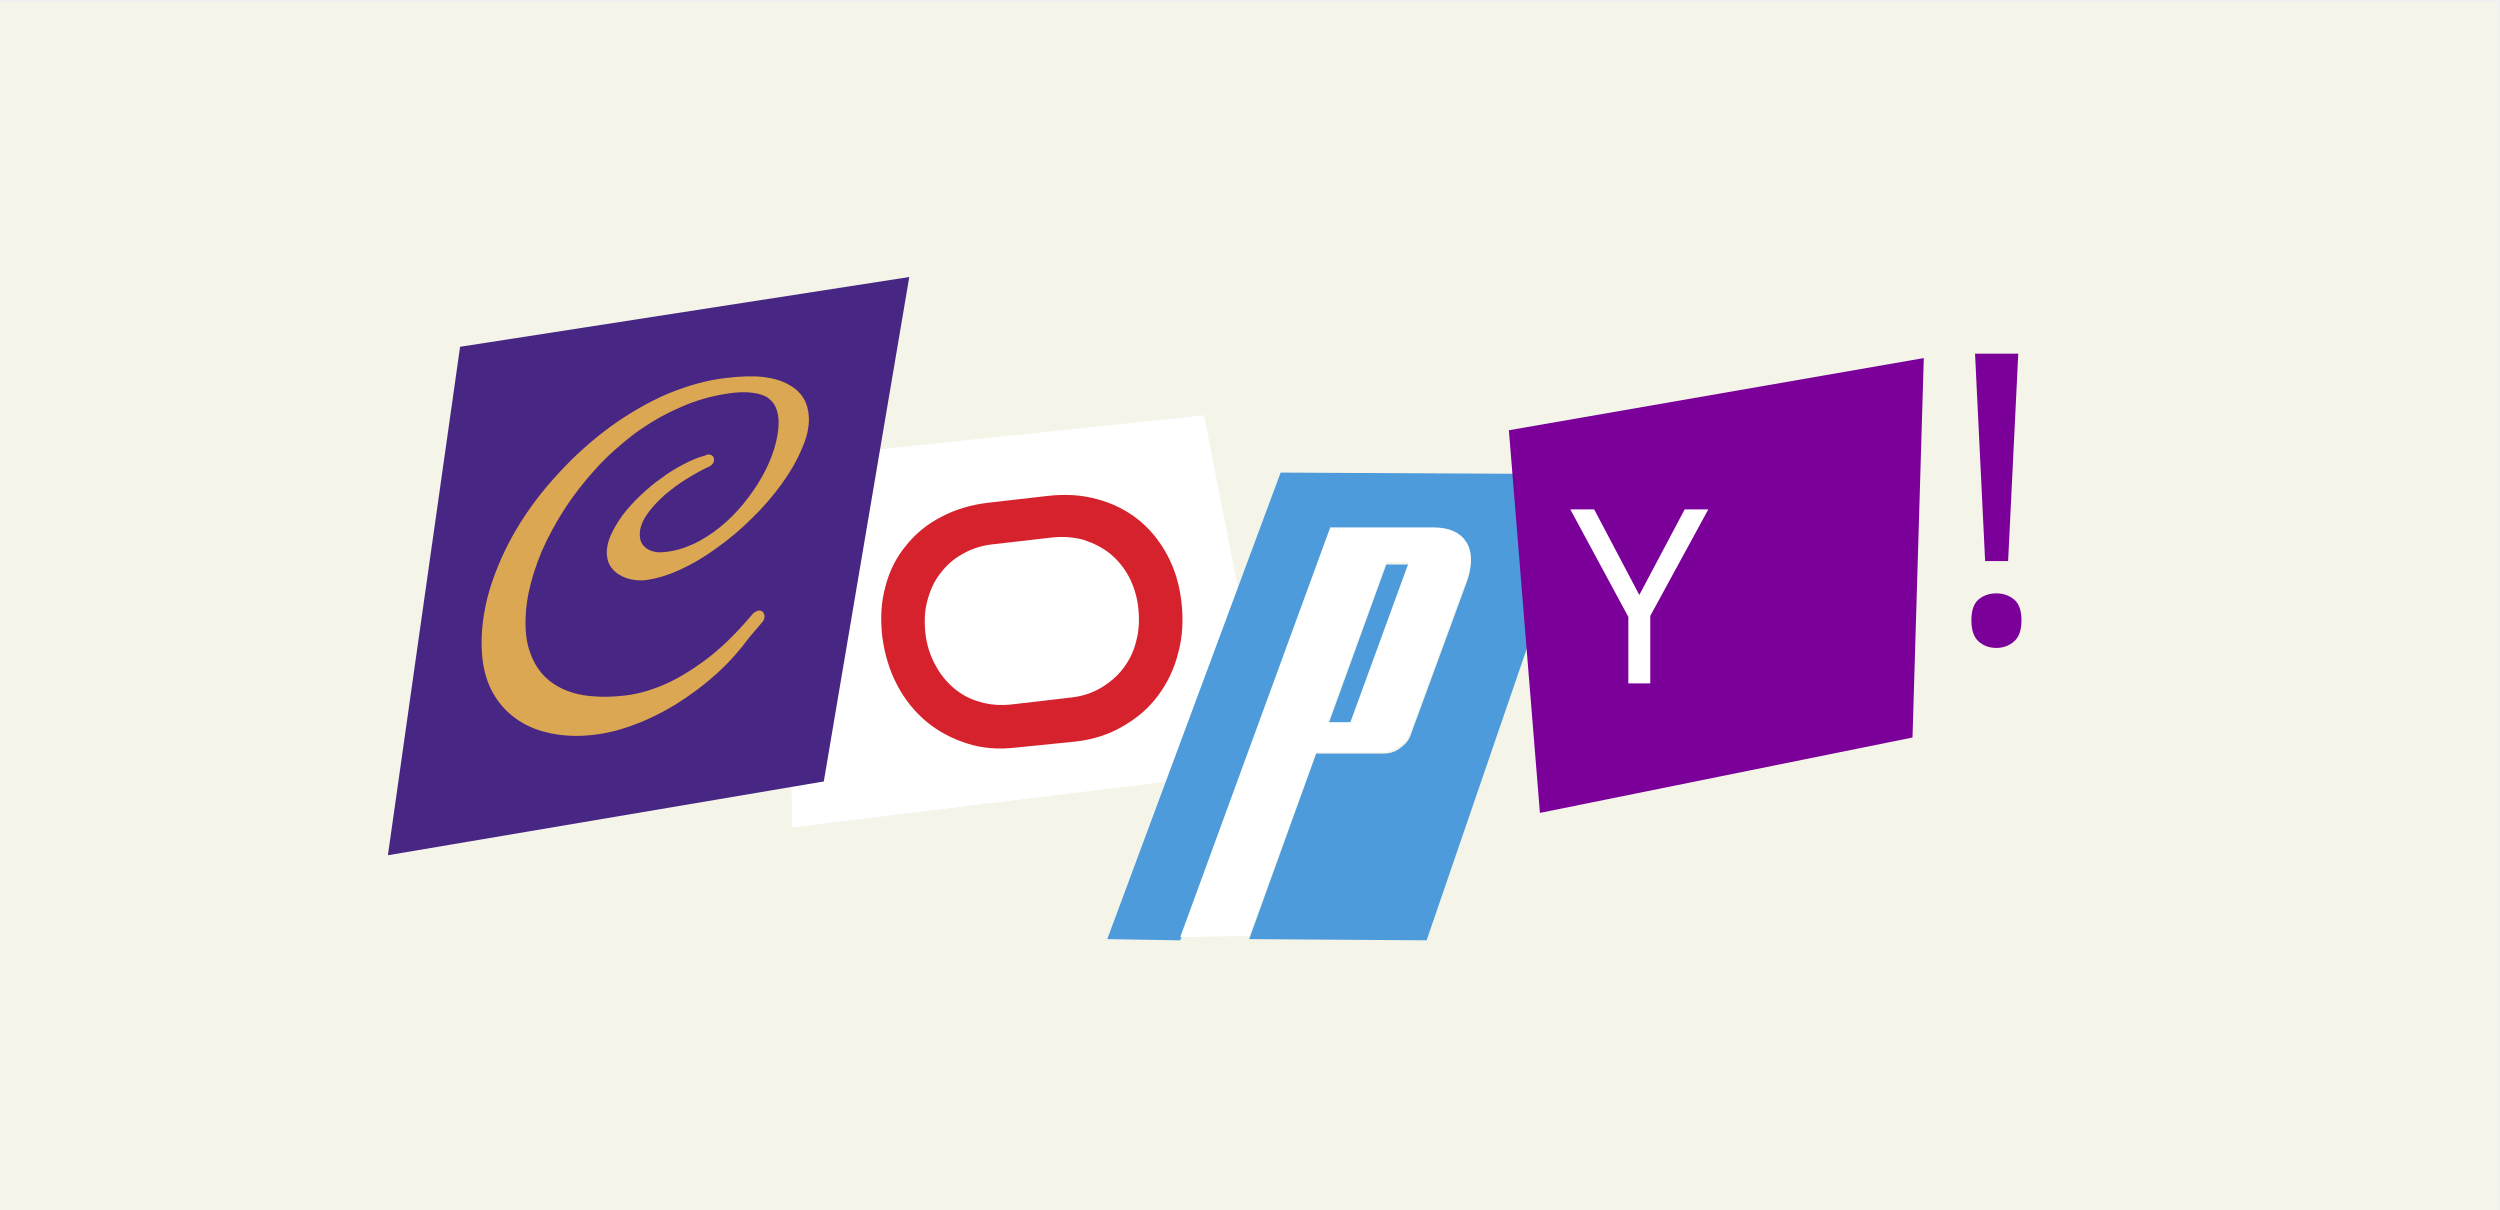
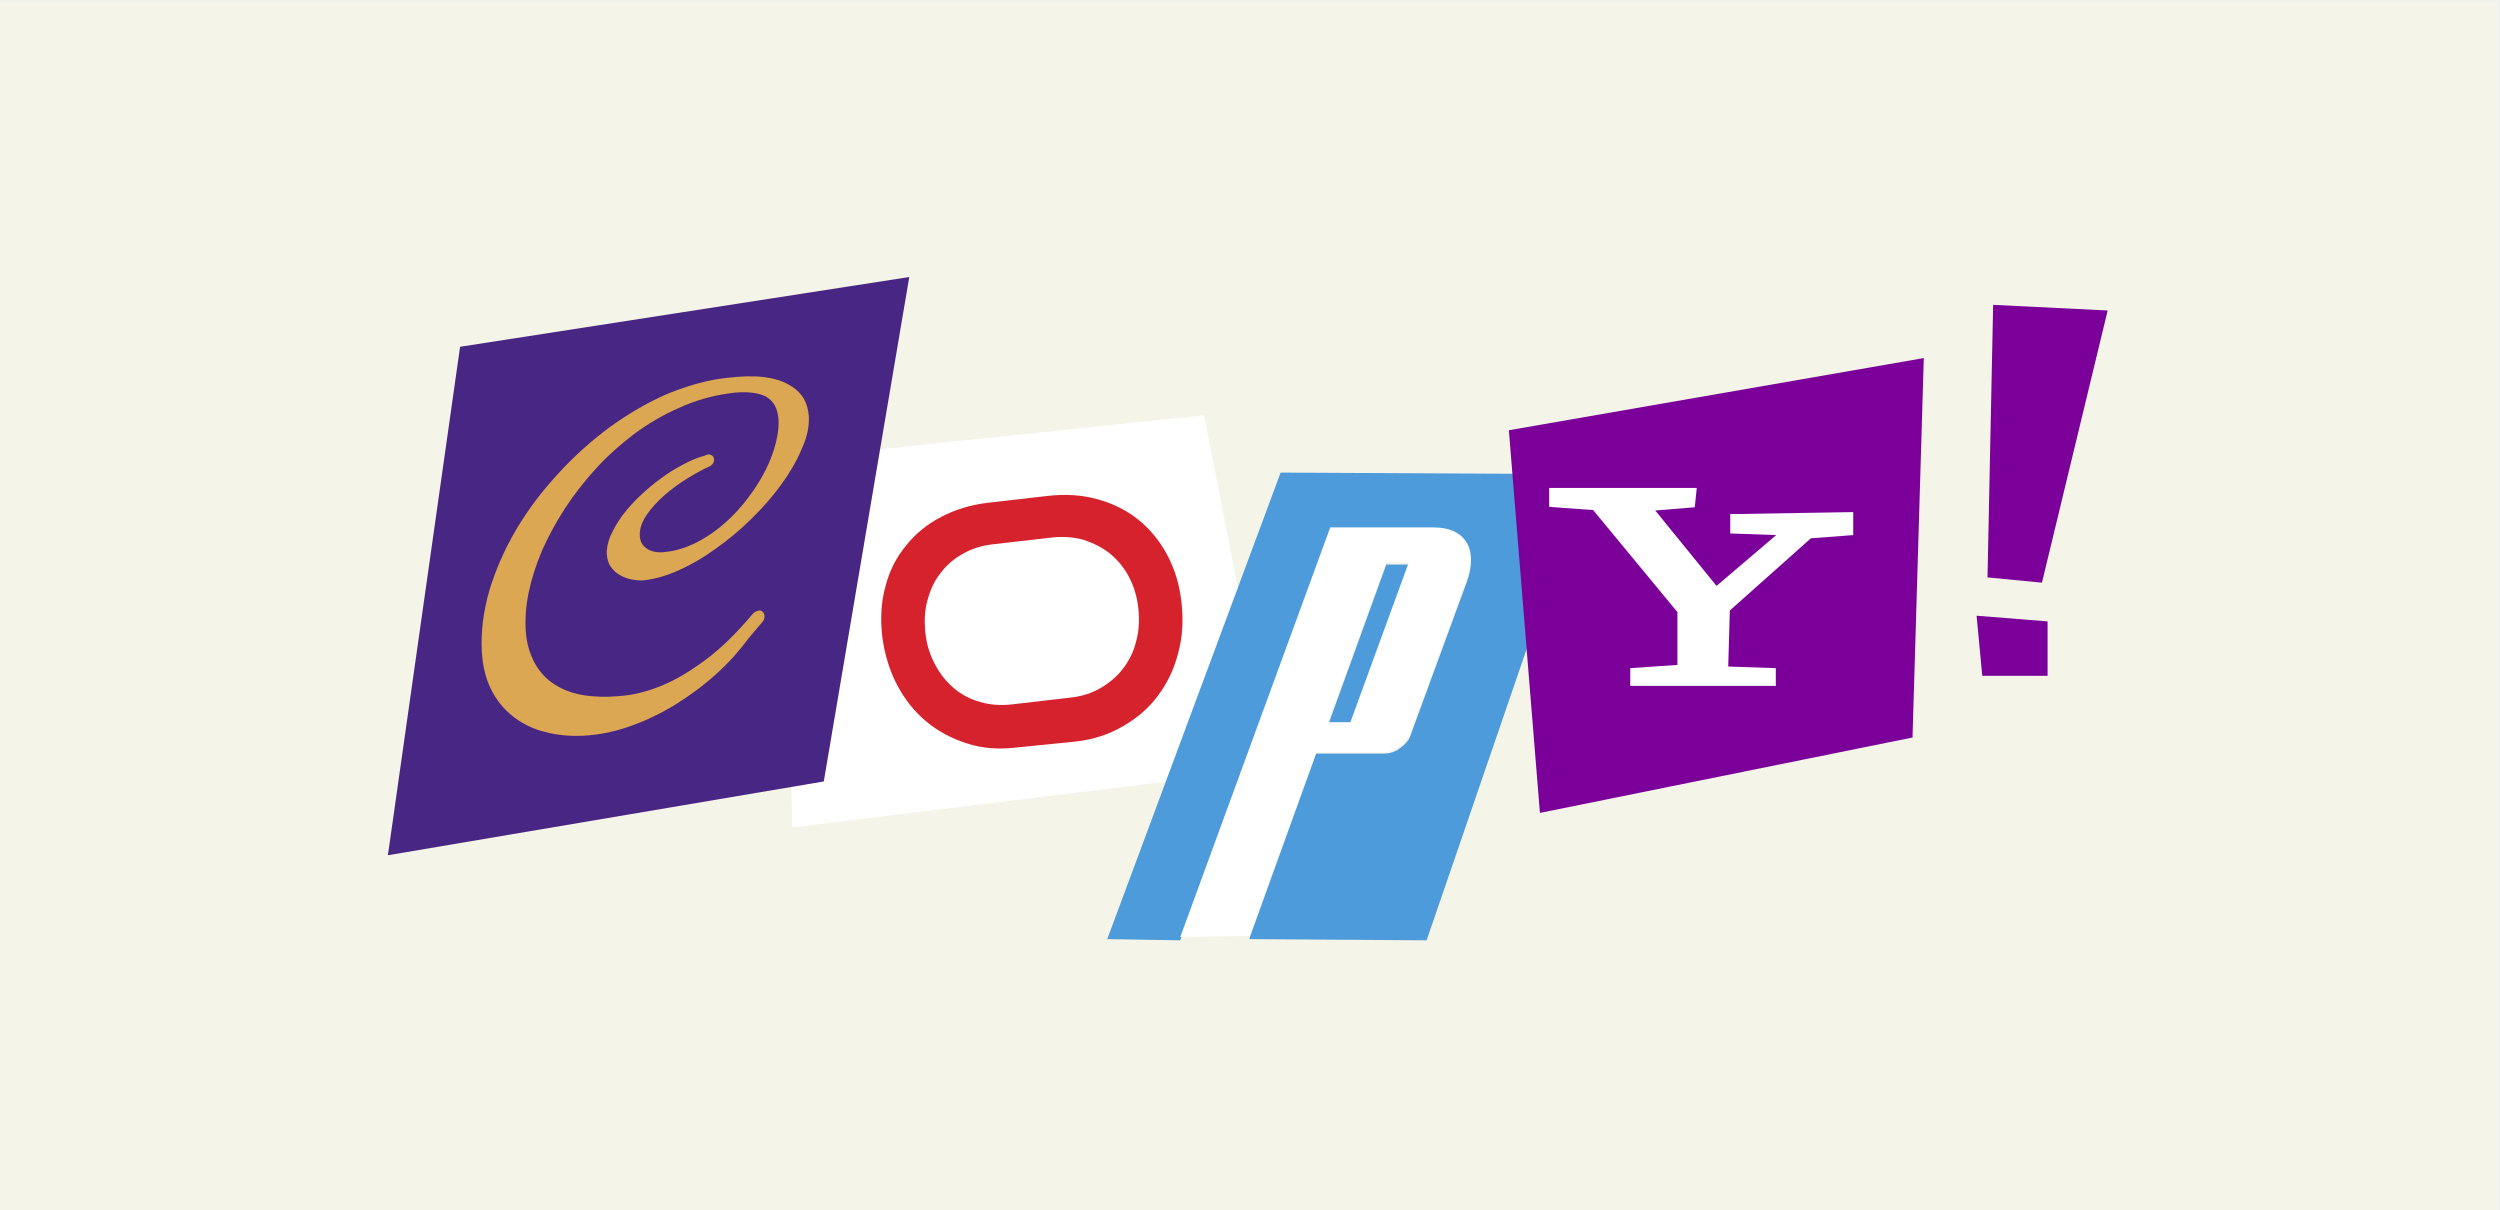
<svg xmlns="http://www.w3.org/2000/svg" version="1.1" x="0px" y="0px" viewBox="0 0 620 300" style="enable-background:new 0 0 620 300;" xml:space="preserve">
  <style type="text/css">
	.st0{fill:#F4F4E9;}
	.st1{fill:#FFFFFF;}
	.st2{fill:#D6222C;}
	.st3{fill:#482683;}
	.st4{fill:#DBA753;}
	.st5{fill:#4D9BDB;}
	.st6{fill:#7B0099;}
- 	.st7{font-family:'Yahoo';}
- 	.st8{font-size:60.447px;}
- 	.st9{font-size:100.221px;}
</style>
  <g id="Layer_2">
    <rect x="-0.6" y="0.6" class="st0" width="620" height="300" />
  </g>
  <g id="oracle">
</g>
  <g id="hp">
</g>
  <g id="yahoo">
</g>
  <g id="cadbury">
    <g>
      <polygon class="st1" points="315.8,190.6 196.5,205.2 194.4,113.9 298.6,103   " />
      <g>
        <path class="st2" d="M251.9,185.4c-4.2,0.5-8.3,0.2-12-1c-3.8-1.2-7.2-3-10.1-5.4c-3-2.5-5.4-5.5-7.3-9.1     c-1.9-3.6-3.1-7.6-3.7-12c-0.5-4.5-0.3-8.6,0.8-12.5c1-3.9,2.7-7.2,5.1-10.1c2.3-2.9,5.2-5.3,8.7-7.1c3.4-1.8,7.3-3,11.5-3.5     l14.8-1.7c4.4-0.5,8.5-0.3,12.4,0.8c3.8,1,7.2,2.7,10.1,5c2.9,2.3,5.3,5.2,7.2,8.7c1.9,3.5,3.1,7.4,3.6,11.8     c0.5,4.4,0.3,8.6-0.8,12.6c-1,4-2.7,7.5-5,10.6c-2.3,3.1-5.2,5.6-8.7,7.6c-3.4,2-7.3,3.3-11.7,3.8L251.9,185.4z M265.5,173     c2.8-0.3,5.3-1.1,7.5-2.4c2.2-1.3,4.1-2.9,5.6-4.9c1.5-2,2.6-4.2,3.2-6.8c0.7-2.6,0.8-5.3,0.5-8.1c-0.3-2.8-1.1-5.4-2.3-7.7     c-1.2-2.3-2.8-4.2-4.7-5.8c-1.9-1.5-4.1-2.6-6.5-3.4c-2.5-0.7-5.1-0.9-7.9-0.6l-14.8,1.7c-2.7,0.3-5.2,1.1-7.4,2.4     c-2.2,1.2-4,2.8-5.5,4.8c-1.5,1.9-2.5,4.1-3.2,6.7c-0.7,2.5-0.8,5.2-0.5,8.1c0.3,2.8,1.1,5.4,2.4,7.8c1.2,2.3,2.8,4.3,4.7,5.9     c1.9,1.6,4,2.7,6.5,3.4c2.4,0.7,5,0.9,7.8,0.6L265.5,173z" />
      </g>
    </g>
    <g>
      <polygon class="st3" points="114.1,86 96.2,212.1 204.3,193.8 225.5,68.7   " />
      <g>
        <g>
          <path class="st4" d="M180.4,93.7c3.4-0.4,6.4-0.5,8.9-0.2c2.5,0.3,4.6,0.9,6.3,1.9c1.7,0.9,2.9,2.1,3.7,3.4      c0.8,1.4,1.2,2.9,1.3,4.7c0.1,2.4-0.5,5.1-1.8,7.9c-1.2,2.9-2.9,5.8-5,8.7c-2.1,2.9-4.6,5.8-7.4,8.5c-2.8,2.8-5.7,5.2-8.8,7.4      c-3,2.2-6.1,4-9.2,5.4c-3.1,1.4-6,2.2-8.6,2.5c-1.1,0.1-2.1,0-3.2-0.2c-1.1-0.2-2-0.6-2.9-1.1c-0.9-0.5-1.6-1.2-2.2-2      c-0.6-0.8-0.9-1.9-1-3.1c-0.1-1.4,0.2-2.9,0.9-4.6c0.7-1.6,1.7-3.3,2.9-5c1.3-1.7,2.7-3.3,4.4-4.9c1.7-1.6,3.4-3.1,5.3-4.4      c1.8-1.4,3.7-2.5,5.6-3.5c1.9-1,3.6-1.7,5.2-2.1c0.6-0.3,1-0.4,1.4-0.2c0.4,0.1,0.7,0.4,0.8,0.7c0.1,0.3,0.1,0.7,0,1.1      c-0.2,0.4-0.5,0.8-1.1,1.1c-1.4,0.6-3.2,1.6-5.2,2.8c-2,1.2-3.9,2.6-5.8,4.2c-1.8,1.6-3.4,3.3-4.6,5.1c-1.2,1.8-1.8,3.6-1.6,5.4      c0.1,0.8,0.3,1.4,0.7,1.9c0.4,0.5,0.9,0.9,1.4,1.2c0.6,0.3,1.2,0.5,1.9,0.6c0.7,0.1,1.4,0.1,2.1,0c2.4-0.2,4.8-0.9,7.2-2      c2.3-1.1,4.5-2.5,6.6-4.2c2.1-1.7,4-3.6,5.8-5.8c1.8-2.2,3.3-4.4,4.6-6.7c1.3-2.3,2.3-4.6,3-6.9c0.7-2.3,1.1-4.5,1.1-6.5      c0-1.3-0.2-2.4-0.6-3.5c-0.4-1.1-1.1-1.9-2-2.6c-1-0.7-2.3-1.1-3.9-1.3c-1.6-0.2-3.7-0.2-6.1,0.2c-4.2,0.6-8.3,1.8-12.2,3.6      c-3.9,1.7-7.6,3.9-11,6.4c-3.4,2.6-6.6,5.4-9.5,8.6c-2.9,3.2-5.5,6.5-7.7,9.9c-2.2,3.4-4.1,6.9-5.7,10.5      c-1.5,3.6-2.6,7-3.3,10.4c-0.7,3.4-0.9,6.6-0.7,9.6c0.2,3,1,5.6,2.3,8c1.3,2.3,3.1,4.2,5.6,5.6c2.4,1.4,5.5,2.3,9.1,2.5      c2.2,0.2,4.7,0.1,7.5-0.2c2.8-0.3,5.9-1.1,9.3-2.5c3.4-1.4,6.9-3.5,10.7-6.3c3.8-2.8,7.8-6.7,11.9-11.6c0.5-0.4,1-0.6,1.4-0.7      c0.4,0,0.8,0.1,1,0.4c0.2,0.2,0.4,0.6,0.4,1c0,0.4-0.1,0.9-0.4,1.3l-3.4,4c-2.2,3-4.8,6-8,8.9c-3.2,2.9-6.7,5.5-10.4,7.8      c-3.8,2.3-7.8,4.2-12,5.6c-4.2,1.4-8.4,2.1-12.5,2.1c-3,0-5.8-0.4-8.6-1.2c-2.7-0.8-5.2-2.1-7.3-3.8c-2.1-1.7-3.9-3.9-5.2-6.5      c-1.3-2.6-2.1-5.8-2.3-9.3c-0.3-5,0.4-10.2,1.9-15.4c1.6-5.2,3.8-10.2,6.7-15.1c2.9-4.9,6.4-9.5,10.4-13.8      c4-4.4,8.3-8.2,12.9-11.6c4.6-3.3,9.4-6.1,14.3-8.2C170.7,95.6,175.5,94.2,180.4,93.7z" />
        </g>
      </g>
    </g>
    <g>
      <g>
        <polygon class="st5" points="349.4,140 343.8,140 329.3,180 334.9,180    " />
        <path class="st5" d="M393.5,117.6l-75.9-0.4l-43,115.7l18.1,0.3L329.9,132h25.6c3.7,0,6.4,1,8,3.2s1.7,5.3,0.2,9.3l-13.9,37.9     c-0.5,1.4-1.4,2.3-2.8,3.3c-1.4,1-2.8,1.2-4.2,1.2h-16.4l-16.6,46l44,0.3L393.5,117.6z" />
      </g>
      <g>
        <path class="st1" d="M329.9,130.8h25.6c3.7,0,6.4,1.1,8,3.4c1.6,2.3,1.7,5.4,0.2,9.4l-13.9,38c-0.5,1.4-1.4,2.5-2.8,3.5     c-1.4,1-2.8,1.5-4.2,1.5h-16.4l-16.6,45.5l-17.1,0.3L329.9,130.8z M349.4,139.4h-5.6l-14.5,39.7h5.6L349.4,139.4z" />
      </g>
    </g>
    <g>
      <polygon class="st6" points="374.2,106.7 381.9,201.6 474.3,182.9 477.1,88.8   " />
-       <text transform="matrix(1 0 0 1 389.439 169.4909)" class="st1 st7 st8">Y</text>
-       <text transform="matrix(1 0 0 1 481.6851 159.2797)" class="st6 st7 st9">!</text>
+       <g>
+         <path class="st1" d="M410.5,126.6l15.2,18.7l14.8-12.6l-11.4-0.4v-4.8l30.5-0.5v5.7l-10.5,0.8l-20.1,17.9l-0.4,13.9l11.8,0.4v4.4     h-36.1v-4.4l11.7-0.8v-13.1l-20.9-25.3l-10.9-0.8V121h36.6l-0.5,4.8L410.5,126.6z" />
+       </g>
+       <g>
+         <path class="st6" d="M490.2,152.7l17.6,1.4v13.5h-16.2L490.2,152.7z M506.4,144.5l-13.5-1.3l1.4-67.6l28.4,1.4L506.4,144.5z" />
+       </g>
    </g>
  </g>
</svg>
